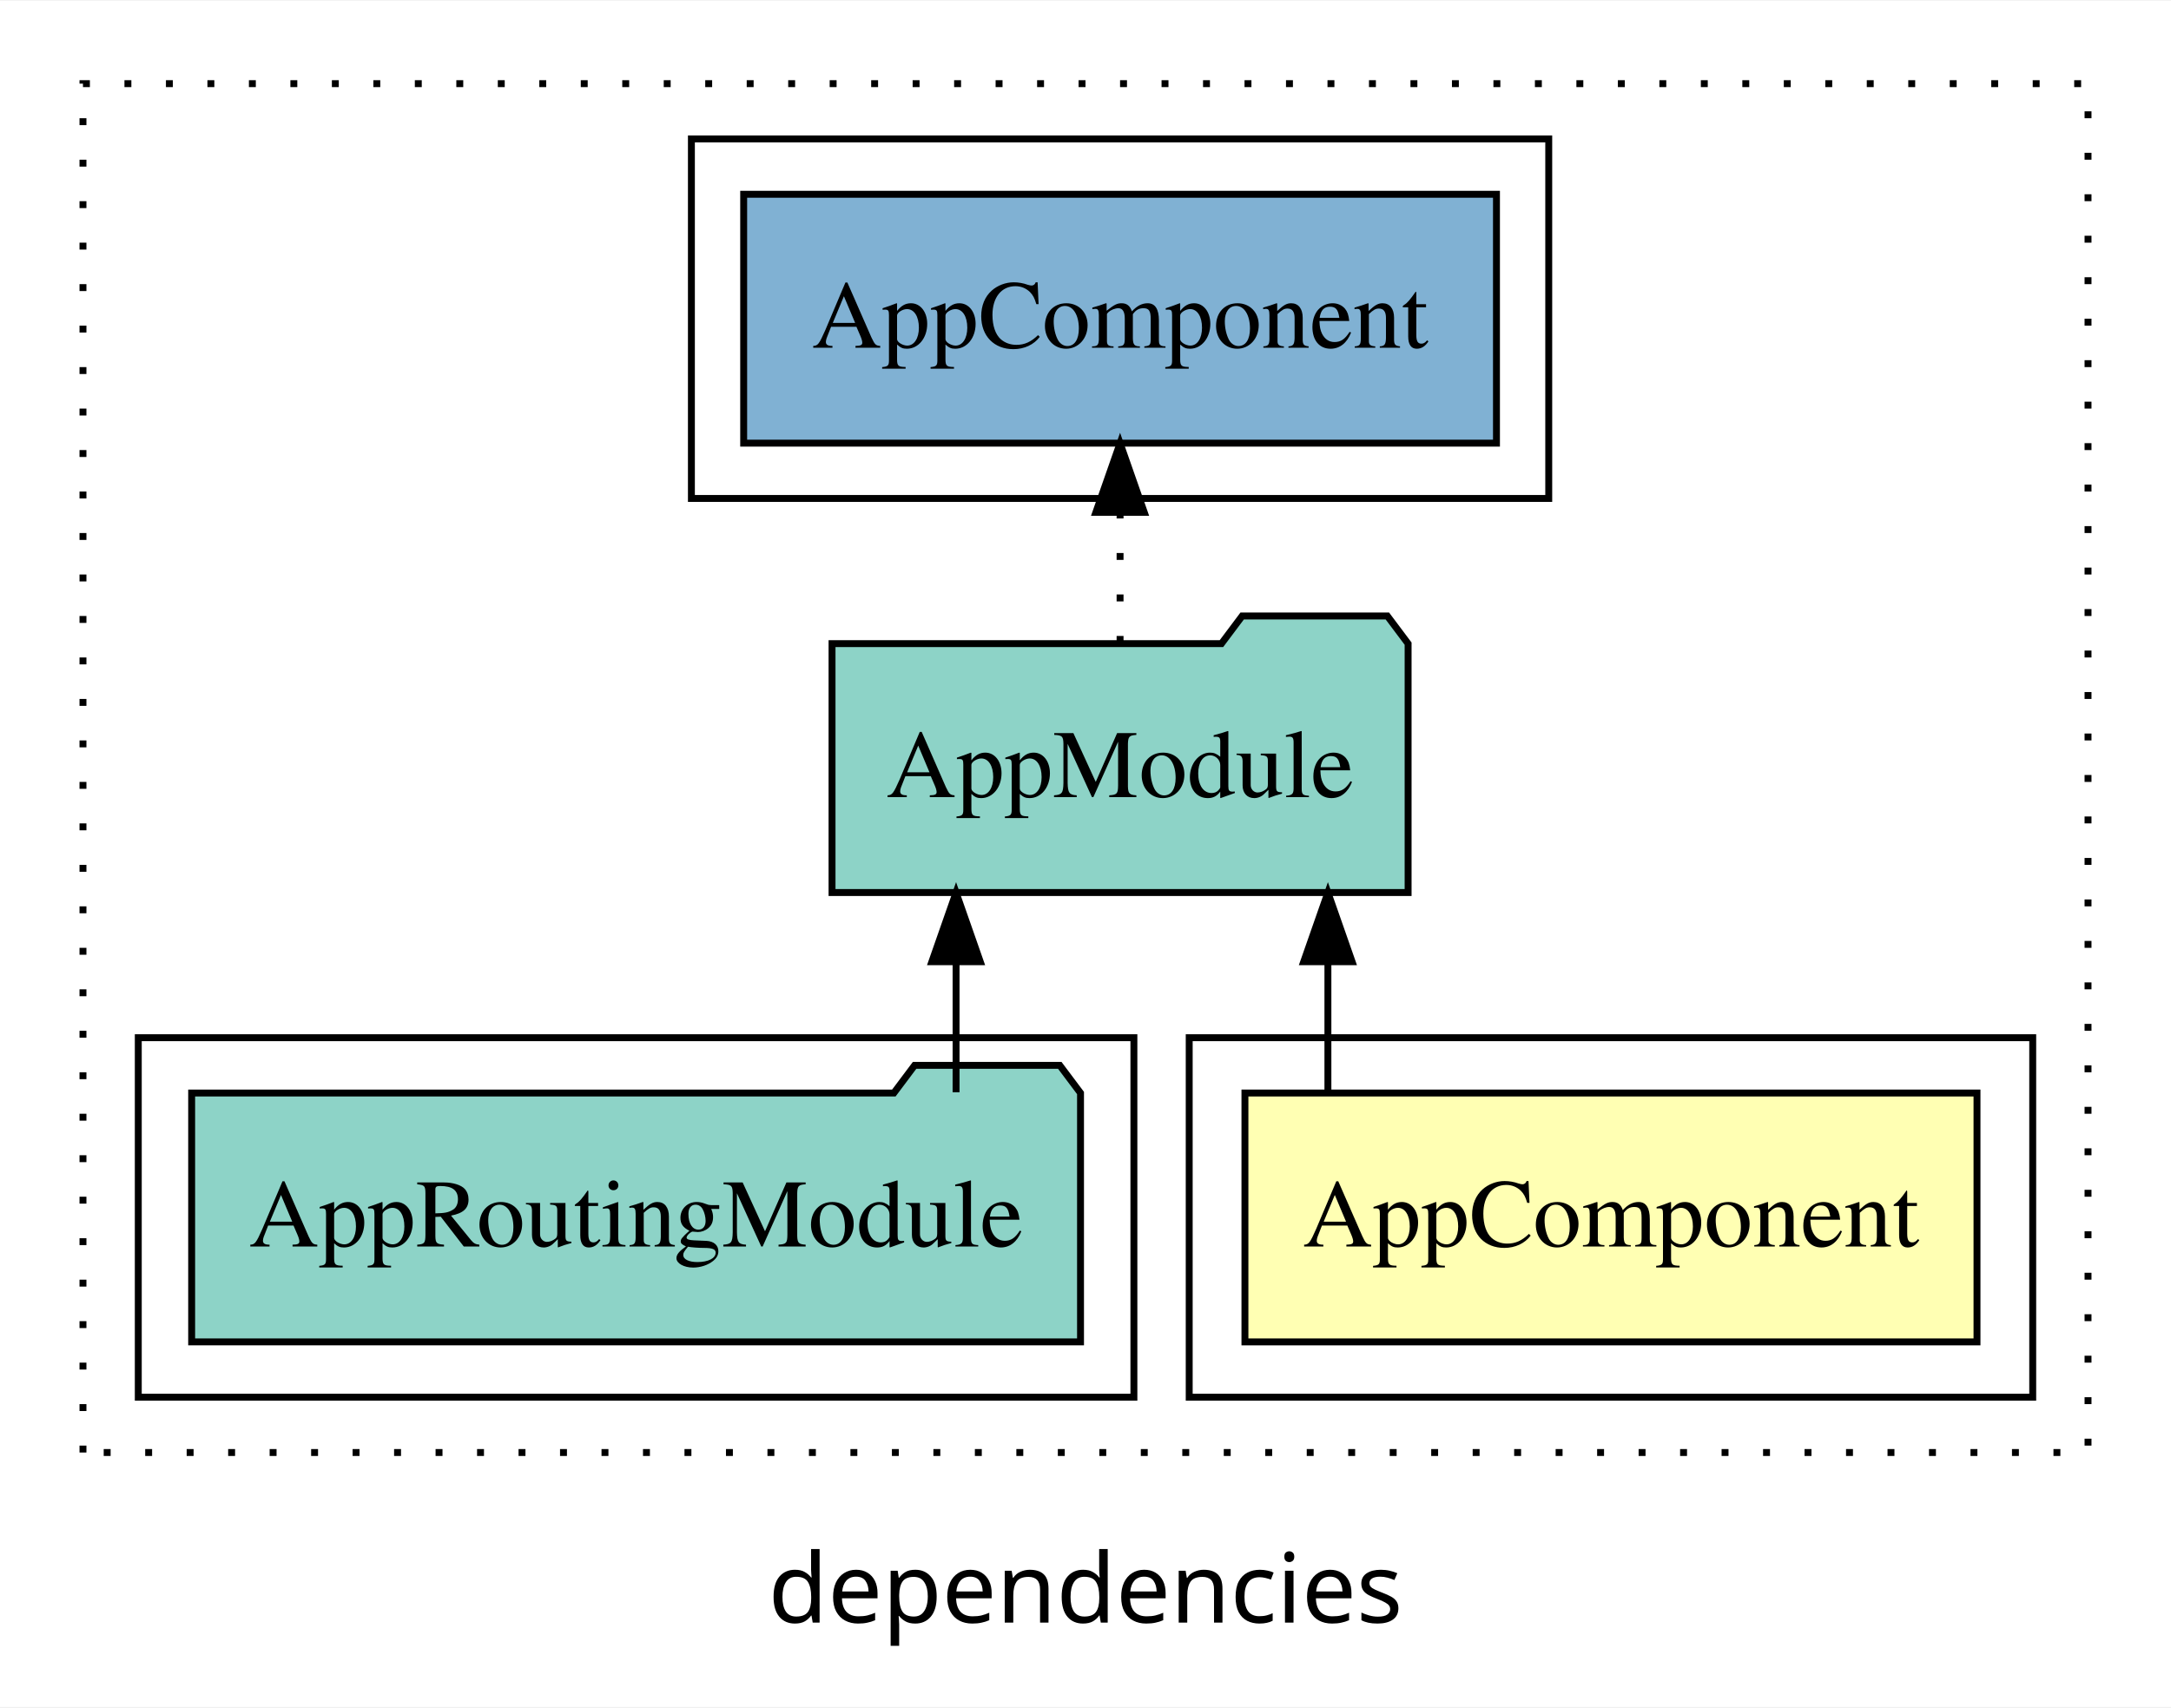
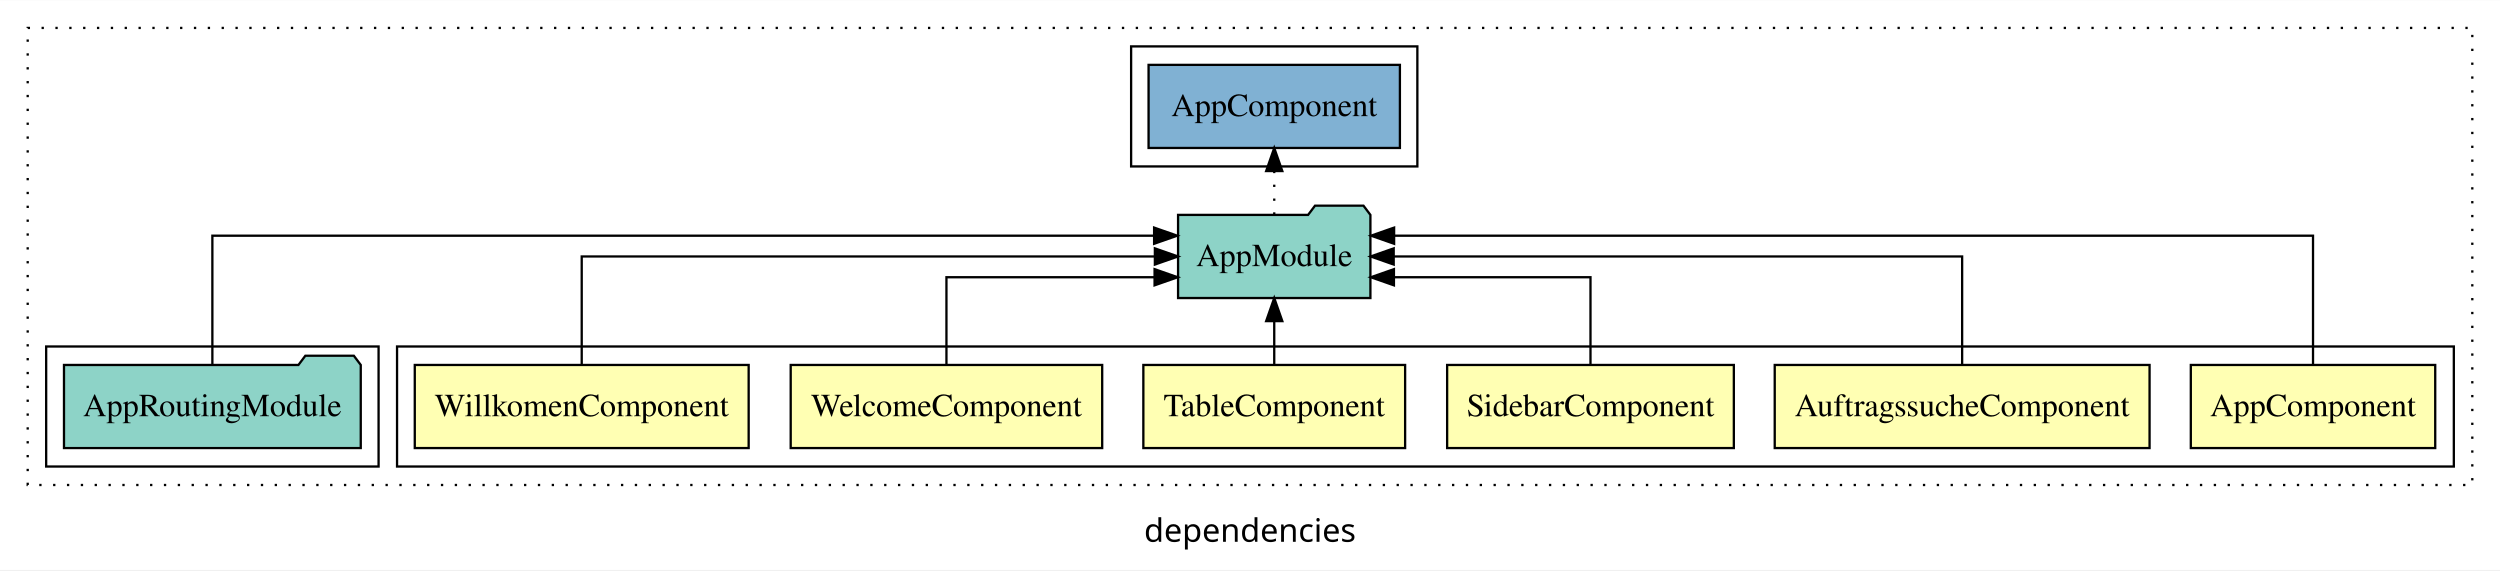
- <svg xmlns="http://www.w3.org/2000/svg" width="314pt" height="247pt" viewBox="0.00 0.00 314.00 246.80">
+ <svg xmlns="http://www.w3.org/2000/svg" width="1083pt" height="247pt" viewBox="0.00 0.00 1083.00 246.80">
  <g id="graph0" class="graph" transform="scale(1 1) rotate(0) translate(4 242.8)">
-     <polygon fill="white" stroke="transparent" points="-4,4 -4,-242.8 310,-242.8 310,4 -4,4" />
-     <text text-anchor="middle" x="153" y="-8.2" font-family="sans-serif" font-size="14.00">dependencies</text>
+     <polygon fill="white" stroke="transparent" points="-4,4 -4,-242.8 1079,-242.8 1079,4 -4,4" />
+     <text text-anchor="middle" x="537.5" y="-8.2" font-family="sans-serif" font-size="14.00">dependencies</text>
    <g id="clust1" class="cluster">
-       <polygon fill="none" stroke="black" stroke-dasharray="1,5" points="8,-32.8 8,-230.8 298,-230.8 298,-32.8 8,-32.8" />
+       <polygon fill="none" stroke="black" stroke-dasharray="1,5" points="8,-32.8 8,-230.8 1067,-230.8 1067,-32.8 8,-32.8" />
    </g>
    <g id="clust2" class="cluster">
-       <polygon fill="none" stroke="black" points="168,-40.8 168,-92.8 290,-92.8 290,-40.8 168,-40.8" />
+       <polygon fill="none" stroke="black" points="168,-40.8 168,-92.8 1059,-92.8 1059,-40.8 168,-40.8" />
    </g>
-     <g id="clust4" class="cluster">
+     <g id="clust9" class="cluster">
      <polygon fill="none" stroke="black" points="16,-40.8 16,-92.8 160,-92.8 160,-40.8 16,-40.8" />
    </g>
-     <g id="clust6" class="cluster">
-       <polygon fill="none" stroke="black" points="96,-170.8 96,-222.8 220,-222.8 220,-170.8 96,-170.8" />
+     <g id="clust11" class="cluster">
+       <polygon fill="none" stroke="black" points="486,-170.8 486,-222.8 610,-222.8 610,-170.8 486,-170.8" />
    </g>
    <g id="node1" class="node">
-       <polygon fill="#ffffb3" stroke="black" points="281.94,-84.8 176.06,-84.8 176.06,-48.8 281.94,-48.8 281.94,-84.8" />
-       <text text-anchor="middle" x="229" y="-62.6" font-family="Times,serif" font-size="14.00">AppComponent</text>
+       <polygon fill="#ffffb3" stroke="black" points="1050.94,-84.8 945.06,-84.8 945.06,-48.8 1050.94,-48.8 1050.94,-84.8" />
+       <text text-anchor="middle" x="998" y="-62.6" font-family="Times,serif" font-size="14.00">AppComponent</text>
+     </g>
+     <g id="node7" class="node">
+       <polygon fill="#8dd3c7" stroke="black" points="589.66,-149.8 586.66,-153.8 565.66,-153.8 562.66,-149.8 506.34,-149.8 506.34,-113.8 589.66,-113.8 589.66,-149.8" />
+       <text text-anchor="middle" x="548" y="-127.6" font-family="Times,serif" font-size="14.00">AppModule</text>
+     </g>
+     <g id="edge1" class="edge">
+       <path fill="none" stroke="black" d="M998,-85.09C998,-107.01 998,-140.8 998,-140.8 998,-140.8 599.93,-140.8 599.93,-140.8" />
+       <polygon fill="black" stroke="black" points="599.93,-137.3 589.93,-140.8 599.93,-144.3 599.93,-137.3" />
    </g>
    <g id="node2" class="node">
-       <polygon fill="#8dd3c7" stroke="black" points="199.66,-149.8 196.66,-153.8 175.66,-153.8 172.66,-149.8 116.34,-149.8 116.34,-113.8 199.66,-113.8 199.66,-149.8" />
-       <text text-anchor="middle" x="158" y="-127.6" font-family="Times,serif" font-size="14.00">AppModule</text>
+       <polygon fill="#ffffb3" stroke="black" points="927.19,-84.8 764.81,-84.8 764.81,-48.8 927.19,-48.8 927.19,-84.8" />
+       <text text-anchor="middle" x="846" y="-62.6" font-family="Times,serif" font-size="14.00">AuftragssucheComponent</text>
    </g>
-     <g id="edge1" class="edge">
-       <path fill="none" stroke="black" d="M188.06,-84.91C188.06,-84.91 188.06,-103.79 188.06,-103.79" />
-       <polygon fill="black" stroke="black" points="184.56,-103.79 188.06,-113.79 191.56,-103.79 184.56,-103.79" />
+     <g id="edge2" class="edge">
+       <path fill="none" stroke="black" d="M846,-84.91C846,-104.14 846,-131.8 846,-131.8 846,-131.8 599.75,-131.8 599.75,-131.8" />
+       <polygon fill="black" stroke="black" points="599.75,-128.3 589.75,-131.8 599.75,-135.3 599.75,-128.3" />
+     </g>
+     <g id="node3" class="node">
+       <polygon fill="#ffffb3" stroke="black" points="747.1,-84.8 622.9,-84.8 622.9,-48.8 747.1,-48.8 747.1,-84.8" />
+       <text text-anchor="middle" x="685" y="-62.6" font-family="Times,serif" font-size="14.00">SidebarComponent</text>
+     </g>
+     <g id="edge3" class="edge">
+       <path fill="none" stroke="black" d="M685,-84.83C685,-101.2 685,-122.8 685,-122.8 685,-122.8 599.85,-122.8 599.85,-122.8" />
+       <polygon fill="black" stroke="black" points="599.85,-119.3 589.85,-122.8 599.85,-126.3 599.85,-119.3" />
    </g>
    <g id="node4" class="node">
-       <polygon fill="#80b1d3" stroke="black" points="212.44,-214.8 103.56,-214.8 103.56,-178.8 212.44,-178.8 212.44,-214.8" />
-       <text text-anchor="middle" x="158" y="-192.6" font-family="Times,serif" font-size="14.00">AppComponent </text>
+       <polygon fill="#ffffb3" stroke="black" points="604.7,-84.8 491.3,-84.8 491.3,-48.8 604.7,-48.8 604.7,-84.8" />
+       <text text-anchor="middle" x="548" y="-62.6" font-family="Times,serif" font-size="14.00">TableComponent</text>
    </g>
-     <g id="edge3" class="edge">
-       <path fill="none" stroke="black" stroke-dasharray="1,5" d="M158,-149.91C158,-149.91 158,-168.79 158,-168.79" />
-       <polygon fill="black" stroke="black" points="154.5,-168.79 158,-178.79 161.5,-168.79 154.5,-168.79" />
+     <g id="edge4" class="edge">
+       <path fill="none" stroke="black" d="M548,-84.91C548,-84.91 548,-103.79 548,-103.79" />
+       <polygon fill="black" stroke="black" points="544.5,-103.79 548,-113.79 551.5,-103.79 544.5,-103.79" />
    </g>
-     <g id="node3" class="node">
+     <g id="node5" class="node">
+       <polygon fill="#ffffb3" stroke="black" points="473.47,-84.8 338.53,-84.8 338.53,-48.8 473.47,-48.8 473.47,-84.8" />
+       <text text-anchor="middle" x="406" y="-62.6" font-family="Times,serif" font-size="14.00">WelcomeComponent</text>
+     </g>
+     <g id="edge5" class="edge">
+       <path fill="none" stroke="black" d="M406,-84.83C406,-101.2 406,-122.8 406,-122.8 406,-122.8 496.16,-122.8 496.16,-122.8" />
+       <polygon fill="black" stroke="black" points="496.16,-126.3 506.16,-122.8 496.16,-119.3 496.16,-126.3" />
+     </g>
+     <g id="node6" class="node">
+       <polygon fill="#ffffb3" stroke="black" points="320.32,-84.8 175.68,-84.8 175.68,-48.8 320.32,-48.8 320.32,-84.8" />
+       <text text-anchor="middle" x="248" y="-62.6" font-family="Times,serif" font-size="14.00">WillkomenComponent</text>
+     </g>
+     <g id="edge6" class="edge">
+       <path fill="none" stroke="black" d="M248,-84.91C248,-104.14 248,-131.8 248,-131.8 248,-131.8 496.29,-131.8 496.29,-131.8" />
+       <polygon fill="black" stroke="black" points="496.29,-135.3 506.29,-131.8 496.29,-128.3 496.29,-135.3" />
+     </g>
+     <g id="node9" class="node">
+       <polygon fill="#80b1d3" stroke="black" points="602.44,-214.8 493.56,-214.8 493.56,-178.8 602.44,-178.8 602.44,-214.8" />
+       <text text-anchor="middle" x="548" y="-192.6" font-family="Times,serif" font-size="14.00">AppComponent </text>
+     </g>
+     <g id="edge8" class="edge">
+       <path fill="none" stroke="black" stroke-dasharray="1,5" d="M548,-149.91C548,-149.91 548,-168.79 548,-168.79" />
+       <polygon fill="black" stroke="black" points="544.5,-168.79 548,-178.79 551.5,-168.79 544.5,-168.79" />
+     </g>
+     <g id="node8" class="node">
      <polygon fill="#8dd3c7" stroke="black" points="152.28,-84.8 149.28,-88.8 128.28,-88.8 125.28,-84.8 23.72,-84.8 23.72,-48.8 152.28,-48.8 152.28,-84.8" />
      <text text-anchor="middle" x="88" y="-62.6" font-family="Times,serif" font-size="14.00">AppRoutingModule</text>
    </g>
-     <g id="edge2" class="edge">
-       <path fill="none" stroke="black" d="M134.28,-84.91C134.28,-84.91 134.28,-103.79 134.28,-103.79" />
-       <polygon fill="black" stroke="black" points="130.78,-103.79 134.28,-113.79 137.78,-103.79 130.78,-103.79" />
+     <g id="edge7" class="edge">
+       <path fill="none" stroke="black" d="M88,-85.09C88,-107.01 88,-140.8 88,-140.8 88,-140.8 495.96,-140.8 495.96,-140.8" />
+       <polygon fill="black" stroke="black" points="495.96,-144.3 505.96,-140.8 495.96,-137.3 495.96,-144.3" />
    </g>
  </g>
</svg>
